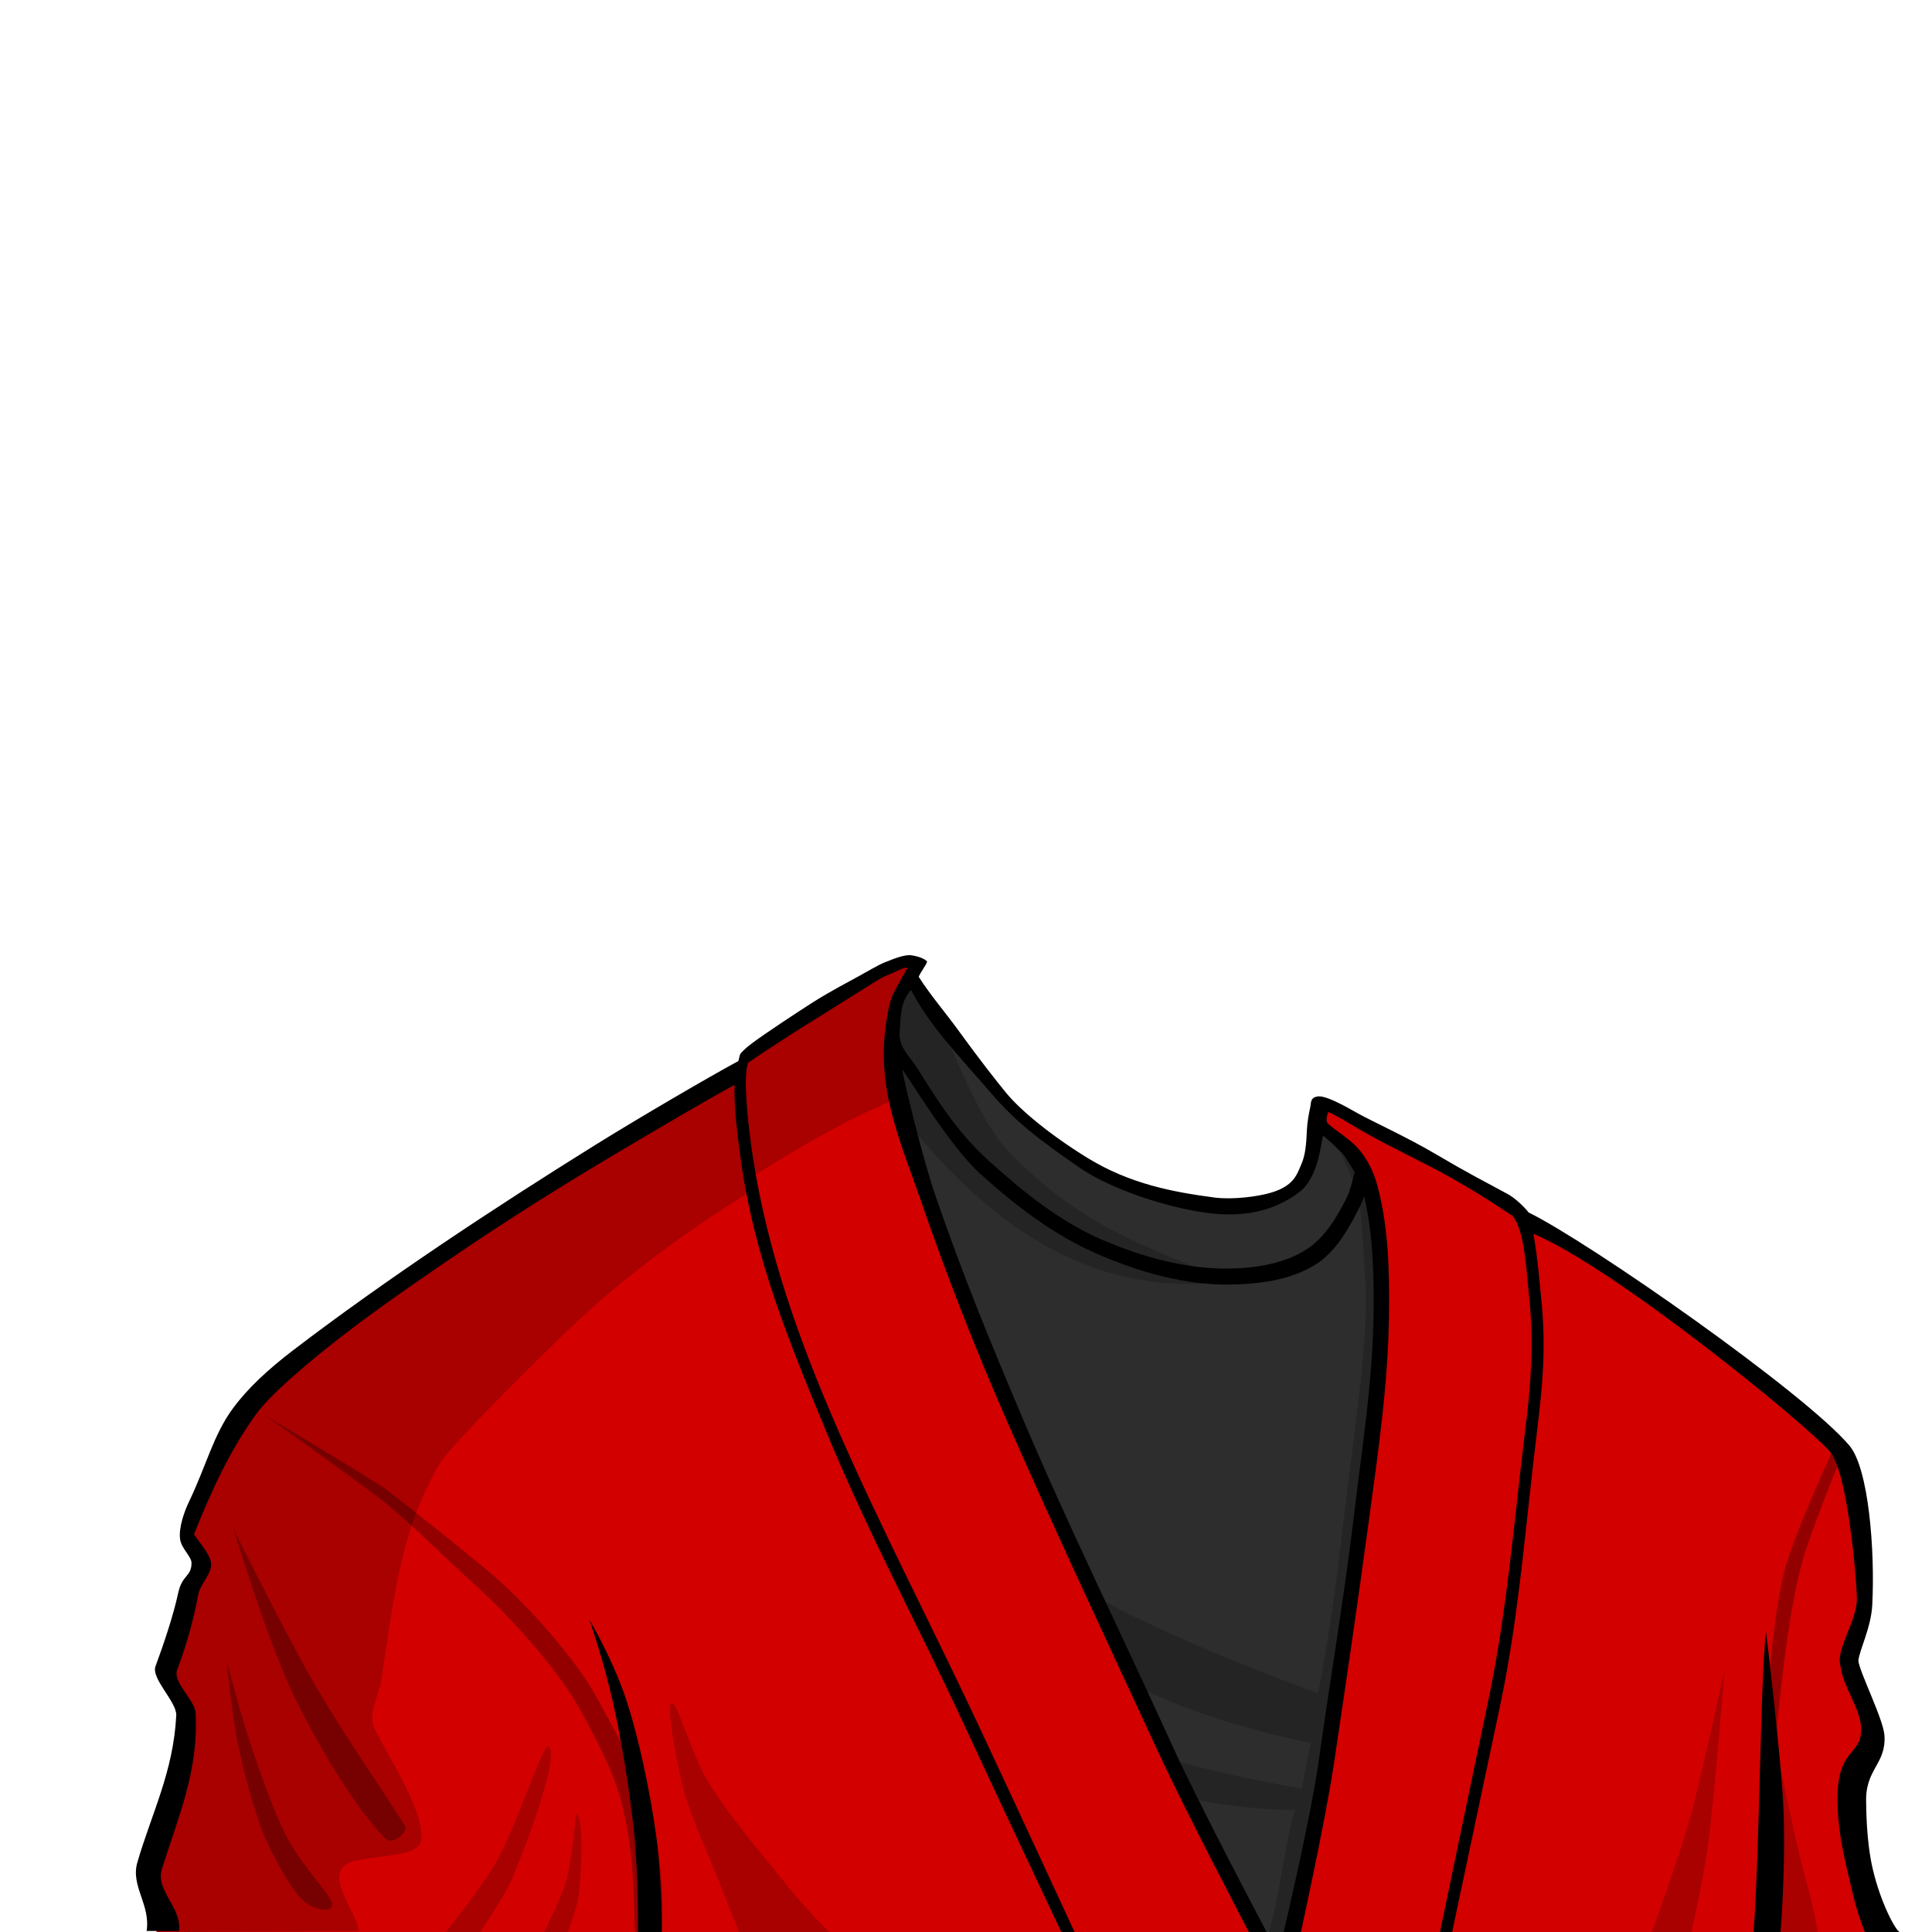
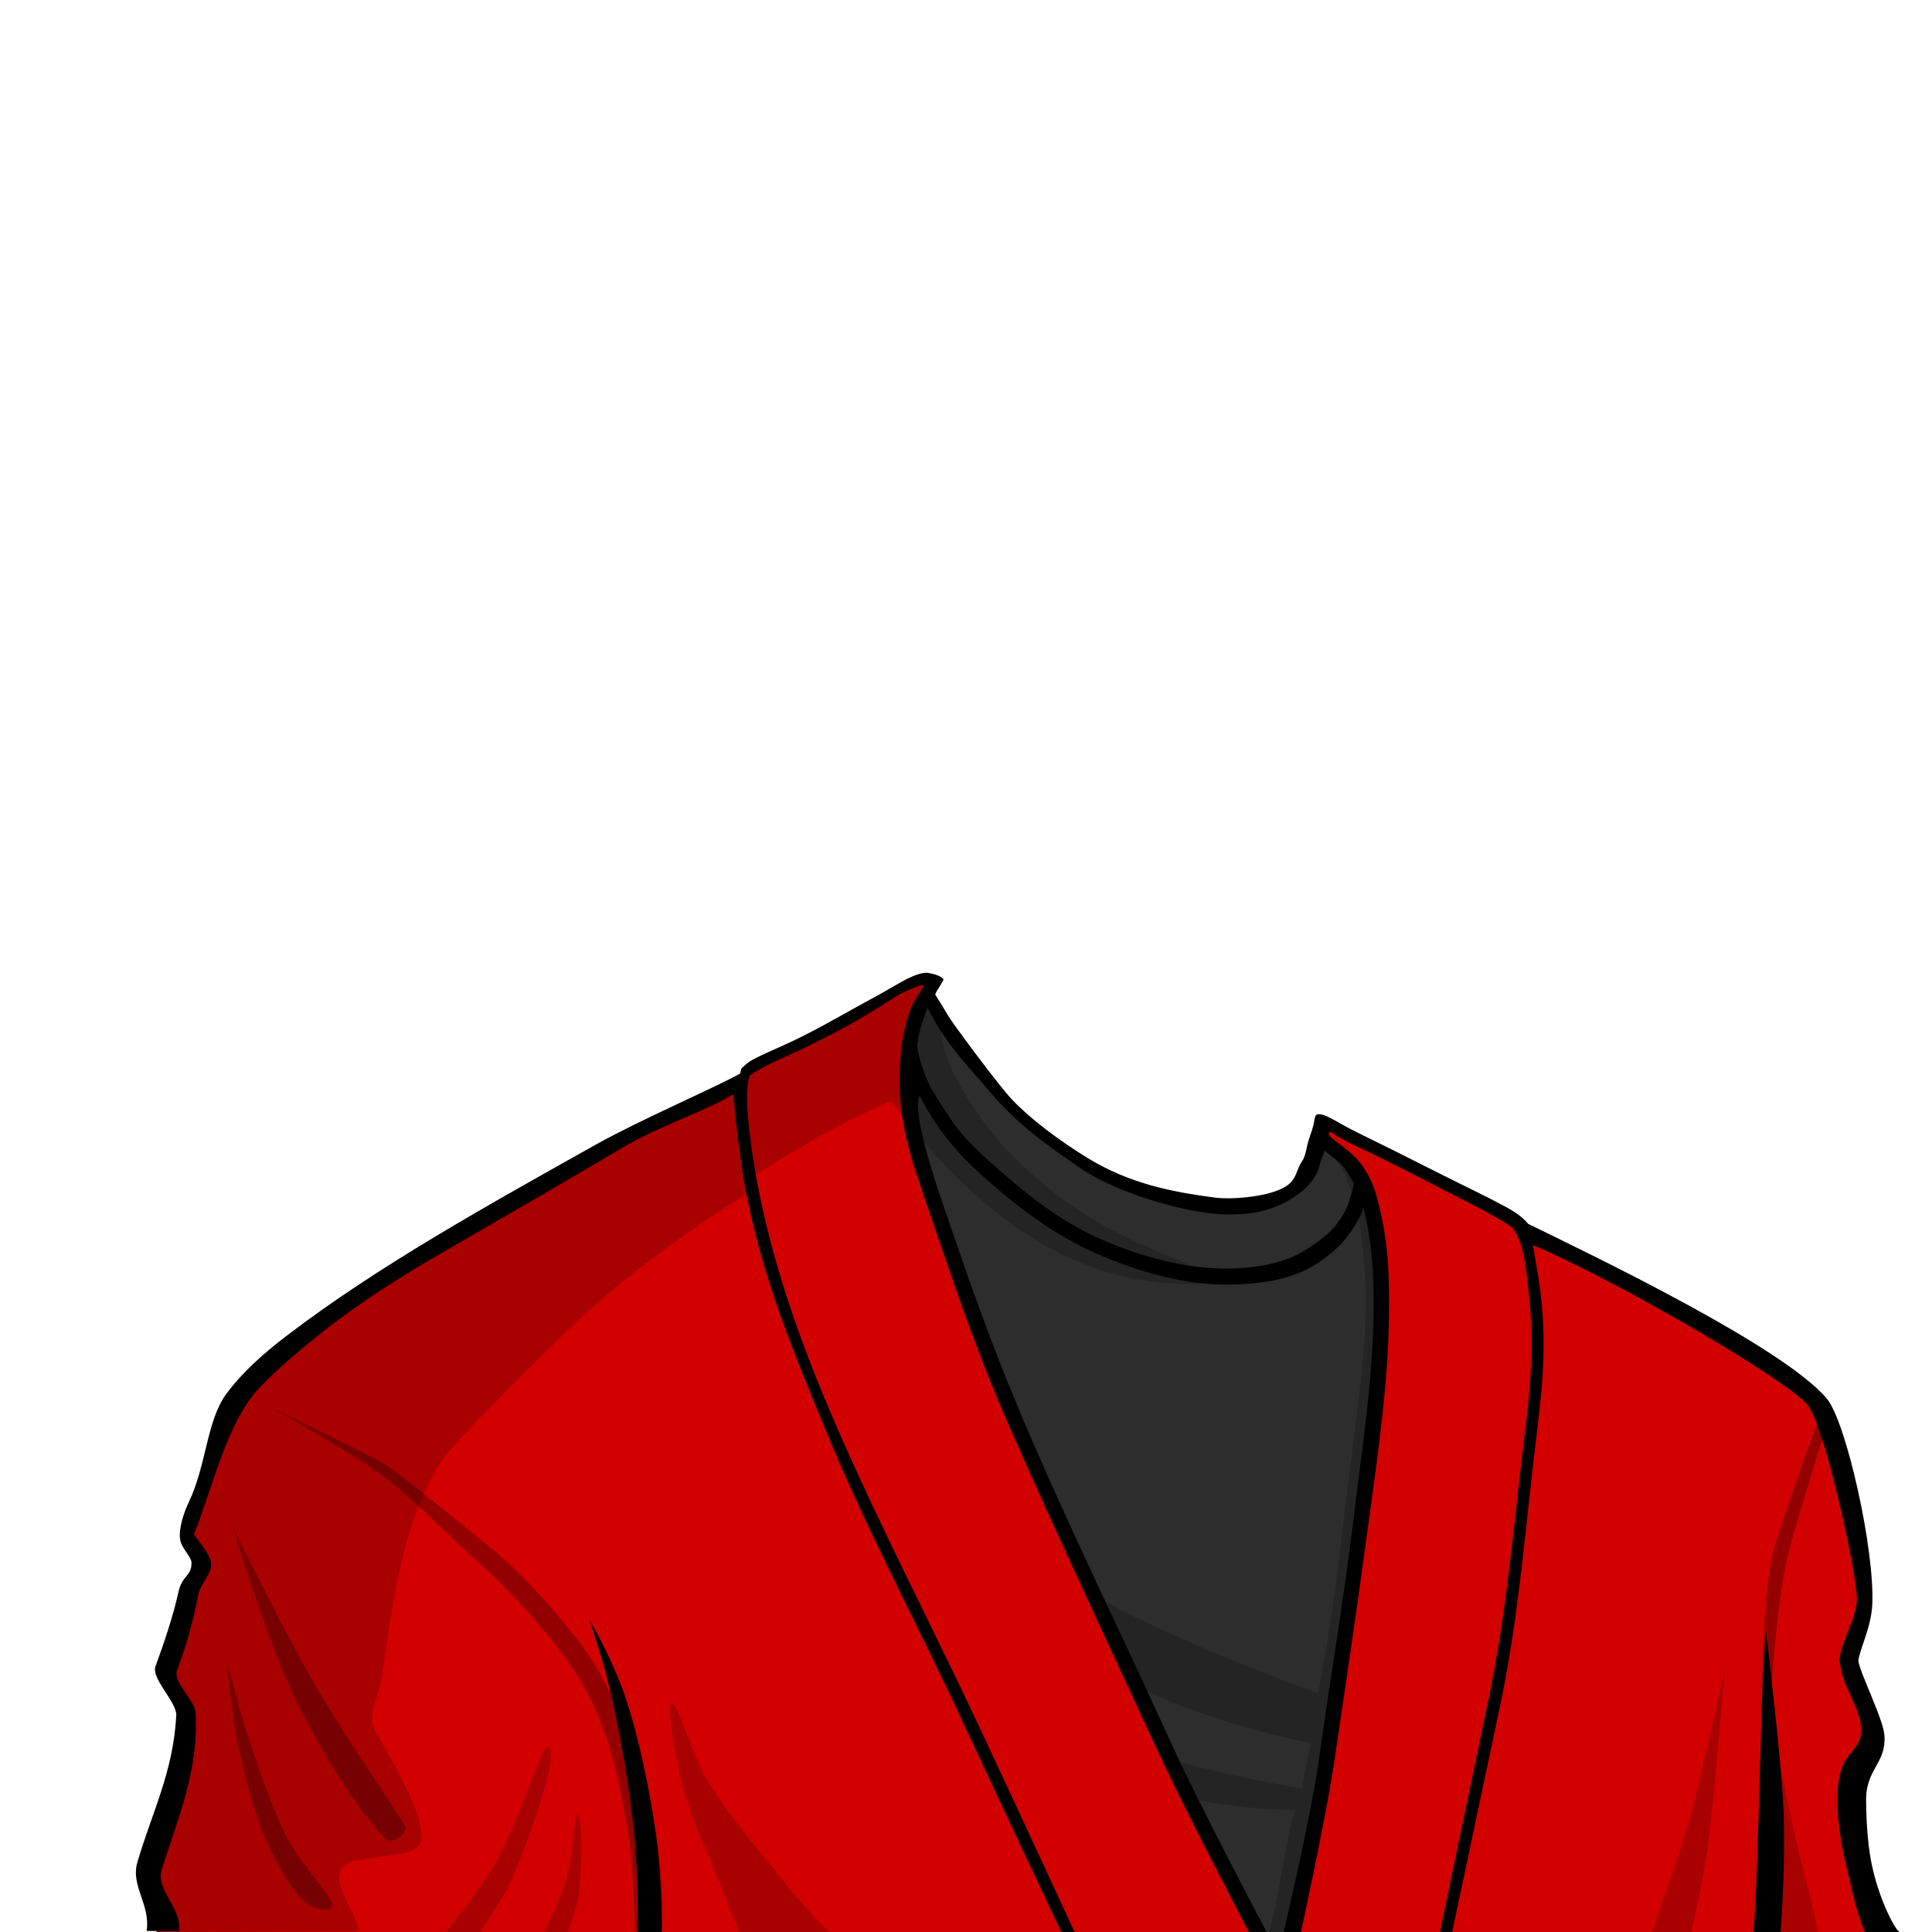
<svg xmlns="http://www.w3.org/2000/svg" version="1.1" id="svg1152" width="400" height="400" viewBox="0 0 400 400" xml:space="preserve">
  <defs id="defs1156" />
-   <g id="layer5" style="display:none">
-     <path d="m 213.633,151.294 -13.549,47.147 c 0,0 -9.099,12.312 -5.117,20.181 3.309,6.541 11.664,13.756 15.768,16.768 9.037,6.637 27.301,15.592 38.175,17.004 l 11.331,-1.564 2.825,-2.824 5.224,-2.259 3.813,-10.875 18.428,-23.087 z" style="fill:#cd976d;fill-opacity:1;fill-rule:nonzero;stroke:none;stroke-width:1.333" id="path2468" />
-     <path d="m 200.083,198.441 c 0,0 -8.332,14.431 -4.035,22.587 1.244,2.359 7.896,7.777 9.011,9.009 1.995,2.205 15.875,-2.315 23.512,-1.913 11.391,0.597 25.193,0.157 29.891,1.567 6.339,1.901 13.099,2.665 15.471,2.891 l 16.597,-20.793 -76.897,-60.493 z" style="opacity:0.2;fill:#000000;fill-opacity:1;fill-rule:nonzero;stroke:none;stroke-width:1.333" id="path2478" />
-     <path d="m 211.645,149.528 c -1.011,4.997 -6.2,23.825 -7.369,28.788 -0.956,4.064 -1.957,8.119 -3.072,12.143 -0.516,1.859 -1.075,3.703 -1.633,5.549 -0.187,0.616 -0.955,1.863 -0.881,2.475 0.02,0.169 0.807,2.383 1.111,1.937 3.688,-5.387 5.037,-14.187 7.127,-20.381 1.491,-4.419 7.061,-22.687 8.552,-27.104 0,0 -3.833,-3.407 -3.833,-3.407" style="fill:#000000;fill-opacity:1;fill-rule:nonzero;stroke:none;stroke-width:1.333" id="path2488" />
-     <path d="m 293.276,213.319 c -2.837,2.044 -16.283,19.912 -18.592,22.531 -1.879,2.131 -4.417,10.851 -7.529,10.948 -2.104,0.065 -1.741,-3.725 -1.193,-5.332 0.263,-0.769 21.288,-30.909 21.288,-30.909 0,0 6.027,2.763 6.027,2.763" style="fill:#000000;fill-opacity:1;fill-rule:nonzero;stroke:none;stroke-width:1.333" id="path2492" />
+   <g id="layer1" style="display:none">
+     <path id="path1" style="display:inline;fill:#cd976d;fill-opacity:1;stroke-width:1.333" d="m 193.93,166.84 1.078,43.145 c 0,0 -14.377,11.445 -33.821,20.382 -19.444,8.937 -48.189,23.193 -48.189,23.193 l 6.319,8.687 c 50.079,27.704 95.837,40.89 148.982,57.818 24.626,-14.71 45.154,-30.393 68.487,-47.329 -18.03,-7.051 -46.286,-22.333 -63.153,-27.476 -0.852,-0.855 -1.652,-1.759 -2.355,-2.803 1.814,-8.851 6.966,-28.238 9.269,-37.263 z" />
+     <path id="path5" style="display:inline;opacity:0.2;fill:#000000;fill-opacity:1;fill-rule:nonzero;stroke:none;stroke-width:1.333" d="m 193.938,166.844 c 0.197,14.344 1.197,28.034 1.078,43.008 l -0.012,0.006 0.004,0.127 c 0,0 -14.076,11.064 -33.541,20.651 -17.053,8.399 -30.755,16.817 -48.329,22.865 l 6.179,8.745 c 8.373,4.632 16.619,8.829 24.805,12.734 21.56,-9.679 53.607,-26.117 58.071,-28.581 8.466,-4.674 19.343,-8.477 26.706,-9.891 12.576,-2.415 23.942,-2.272 30.194,-1.117 6.479,1.197 10.265,2.258 12.637,2.483 l 3.476,-12.74 c 0.844,-3.496 4.084,-16.575 4.943,-19.941 z" />
+     <path id="path8" style="display:inline;fill:#000000;fill-opacity:1;fill-rule:nonzero;stroke:none;stroke-width:1.333" d="m 192.536,164.876 c -0.021,5.69 0.606,18.281 0.75,24.53 0.353,15.304 -0.171,20.325 -1.904,21.715 -3.569,2.863 -21.062,14.373 -42.727,24.944 -14.47,7.06 -33.286,16.362 -36.005,17.483 l 1.488,2.294 c 2.718,-1.153 21.488,-9.616 35.668,-16.853 23.193,-11.837 43.079,-24.437 44.754,-26.324 1.86,-2.096 2.191,-13.859 1.97,-21.141 -0.196,-6.472 -0.661,-18.528 -0.556,-23.341 z" />
+     <path id="path11-4" style="display:inline;fill:#000000;fill-opacity:1;fill-rule:nonzero;stroke:none;stroke-width:1.333" d="m 278.761,203.642 c 0,0 -12.934,49.431 -13.197,50.2 -0.548,1.607 -0.911,5.397 1.193,5.332 2.827,-0.088 3.956,-8.013 4.953,-12.549 0,0 19.589,8.511 29.384,12.469 11.998,4.849 35.071,14.338 35.071,14.338 l 1.765,-1.636 c 0,0 -23.621,-10.911 -35.545,-15.729 -9.942,-4.016 -29.825,-12.642 -29.825,-12.642 1.676,-6.183 9.487,-34.703 11.039,-38.011 z" />
  </g>
  <g id="g1160">
-     <path d="m 32.389,400 c 0.454,-2.898 -3.196,-9.565 -2.099,-12.755 4.501,-13.09 6.253,-17.416 8.973,-31.829 0.473,-2.508 -3.808,-6.687 -5.021,-10.802 2.258,-6.336 4.238,-11.576 6.805,-21.01 0.56,-2.059 -1.857,-4.313 -1.918,-6.481 -0.063,-2.263 1.956,-4.495 2.952,-6.571 6.34,-13.207 11.466,-22.287 22.919,-31.039 16.939,-12.941 32.926,-24.856 57.583,-40.656 8.684,-4.854 19.399,-11.13 29.58,-16.696 0.756,-0.413 2.388,-3.734 5.594,-6.519 0.917,-0.343 6.845,-4.783 7.765,-5.119 3.179,-1.161 8.78,-5.955 11.922,-7.433 1.447,-0.679 11.609,-5.951 12.272,-4.541 0.44,0.935 -0.499,2.866 -0.806,3.961 3.796,5.799 7.15,9.786 11.057,15.34 11.396,19.042 36.108,28.666 45.252,30.487 9.144,1.821 11.579,1.578 15.831,0.895 4.865,-0.781 8.611,-5.723 10.109,-10.168 1.889,-5.603 2.173,-10.518 2.754,-10.518 1.905,0 5.107,1.293 12.873,6.128 6.84,4.259 13.749,7.652 20.913,10.947 5.764,2.911 7.652,4.724 9.984,7.828 13.084,7.406 57.701,39.831 64.203,47.562 4.24,5.04 4.107,18.673 3.784,31.125 -0.089,3.445 -2.709,5.639 -2.243,9.192 0.983,7.5 3.978,10.447 4.089,18.046 0.049,3.359 -4.134,9.373 -4.008,12.754 -2.358,2.746 1.704,3.887 1.703,5.496 -0.023,13.316 5.285,19.554 5.73,22.374 z" style="display:inline;fill:#d30000;fill-opacity:1;fill-rule:nonzero;stroke:none;stroke-width:1.333" id="path2416" />
-     <path style="display:inline;fill:#2d2d2d;fill-opacity:1;stroke:none;stroke-width:1px;stroke-linecap:butt;stroke-linejoin:miter;stroke-opacity:1" d="m 186.577,206.208 c 2.308,-3.04 0.446,-3.607 2.994,-4.011 l 6.448,8.948 9.906,13.805 11.034,12.163 18.63,9.146 20.155,3.726 11.009,-3.218 4.722,-7.207 2.144,-6.572 7.617,7.338 3.126,10.157 1.655,26.28 -6.971,64.441 L 268.033,400 H 259.845 l -15.651,-31.611 -22.745,-48.09 c 0,0 -14.296,-34.194 -22.08,-51.53 -7.784,-17.336 -14.448,-39.988 -14.147,-47.375 0.301,-7.387 1.355,-15.185 1.355,-15.185 z" id="path2" />
-     <path style="display:inline;fill:#000000;fill-opacity:0.3;fill-rule:nonzero;stroke:none;stroke-width:1.333" d="m 78.873,310.441 c 5.384,4.139 12.014,10.963 18.937,17.195 9.188,8.27 18.496,19.237 22.416,26.544 5.513,10.277 8.128,15.304 9.734,25.079 1.245,7.58 1.254,13.455 1.476,20.765 h 5.561 c 0,0 0.892,-9.621 -1.658,-22.245 -1.454,-7.198 -5.328,-14.594 -12.101,-26.876 -3.725,-6.755 -13.527,-18.504 -22.783,-26.151 -6.665,-5.507 -14.76,-11.965 -20.607,-16.442 -2.255,-1.727 -24.96,-15.275 -24.96,-15.275 0,0 17.587,12.488 23.986,17.407 z" id="path11" />
-     <path id="path2550" style="display:inline;opacity:0.2;fill:#000000;fill-opacity:1;fill-rule:nonzero;stroke:none;stroke-width:1.333" d="m 165.615,210.656 c -0.92,0.336 -6.199,3.971 -7.117,4.314 -3.981,1.489 -3.641,3.946 -4.913,4.729 -9.988,6.147 -22.841,14.808 -31.48,19.637 -22.741,14.842 -42.561,28.793 -59.5,41.734 -11.453,8.752 -15.142,17.952 -21.482,31.158 -0.684,1.424 -2.161,3.254 -1.936,5.318 0.228,2.091 2.161,4.423 1.83,6.818 -0.942,6.817 -4.252,14.234 -5.228,18.822 -1.048,4.928 3.097,8.423 2.67,11.916 -1.298,10.615 -5.384,17.278 -7.928,32.357 -0.583,3.745 2.67,8.883 2.098,12.539 l 41.596,-0.166 c -0.007,-3.472 -6.411,-10.334 -2.959,-13.557 2.682,-2.504 15.3,-1.1 15.92,-5.162 0.888,-5.816 -6.712,-17.201 -9.631,-23.217 -1.496,-3.084 0.901,-6.767 1.391,-10.033 2.738,-18.285 4.189,-31.386 12.082,-44.825 1.942,-3.306 16.429,-17.847 25.838,-26.956 12.81,-12.402 26.423,-21.824 38.547,-29.477 0.38,-0.24 -0.292,-2.608 0.09,-2.845 9.68,-6.013 18.326,-11.276 28.984,-15.788 21.441,28.798 44.335,40.76 70.332,37.309 -18.877,-7.503 -31.632,-12.072 -45.973,-26.82 -4.716,-4.85 -9.576,-16.01 -12.203,-22.232 -1.63,-3.86 -6.2,-12.829 -6.759,-13.666 -0.524,-2.565 0.369,-3.917 -2.542,-3.806 -2.911,0.112 -18.128,9.957 -21.726,11.897 z m 109.466,22.826 c 0,0 3.719,7.151 5.233,11.768 1.611,4.911 1.608,7.506 2.383,20.497 0.738,12.361 -3.034,35.522 -5.258,55.196 -1.038,9.178 -2.58,19.263 -4.536,29.655 -16.206,-5.929 -35.941,-14.114 -47.562,-20.898 l 10.625,19.758 c 11.159,5.428 24.473,9.143 35.438,11.447 -0.721,3.127 -1.282,6.632 -1.9,9.338 -6.373,-0.919 -17.279,-3.23 -27.114,-5.945 l 2.826,7.826 c 6.274,1.418 15.276,2.654 22.882,2.587 -2.437,8.489 -2.811,16.353 -5.395,25.288 h 4.889 c 0,0 0.654,-8.967 3.885,-22.048 2.797,-11.324 3.334,-18.269 5.844,-31.074 0.653,-5.142 1.047,-16.344 2.599,-25.682 3.078,-18.531 5.885,-42.485 5.778,-55.472 -0.105,-12.763 -0.52,-16.452 -2.107,-21.289 -1.684,-5.131 -8.509,-10.953 -8.509,-10.953 z m 82.003,111.931 c 0,0 -4.841,22.685 -7.242,31.225 C 347.44,385.178 342.008,400 342.008,400 h 8.172 c 0,0 2.374,-10.168 3.523,-18.625 1.149,-8.457 3.381,-35.961 3.381,-35.961 z m -218.033,7.207 c -1.155,0.213 0.87,11.611 2.371,17.445 1.499,5.827 4.37,11.86 6.605,17.445 2.142,5.351 4.977,12.488 4.977,12.488 h 18.662 c 0,0 -4.481,-4.345 -8.566,-9.439 -6.366,-7.938 -11.503,-13.819 -16.09,-21.002 -3.931,-6.157 -6.655,-17.177 -7.959,-16.938 z m 228.521,8.274 c 0,0 -0.059,5.025 0.231,10.488 0.302,5.687 0.329,8.868 0.09,15.153 C 367.709,391.402 365.846,400 365.846,400 h 10.467 c 0,0 -0.394,-3.112 -1.841,-8.594 -1.337,-5.067 -2.008,-7.446 -3.677,-15.142 -1.567,-7.223 -3.222,-15.369 -3.222,-15.369 z m -254.096,0.703 c -1.125,-0.444 -6.534,16.674 -11.01,24.389 C 99.571,390.977 92.305,400 92.305,400 h 7.113 c 0,0 5.051,-7.38 6.775,-11.473 3.611,-8.569 9.843,-25.92 7.283,-26.93 z m 5.758,14.059 c -1e-5,0 -0.782,9.754 -2.201,14.396 C 116.029,393.337 112.629,400 112.629,400 h 4.912 c 0,0 1.866,-4.833 2.201,-7.238 0.789,-5.65 1.114,-16.947 -0.508,-17.105 z" />
-     <path id="path4" style="color:#000000;display:inline;fill:#000000;-inkscape-stroke:none" d="m 183.145,199.262 c -1.439,0.577 -3.745,1.987 -5.503,2.935 -5.685,3.065 -7.893,4.317 -12.54,7.389 -4.647,3.072 -9.518,6.295 -11.001,7.729 -1.101,1.065 -0.817,0.858 -1.233,2.364 -6.417,3.468 -20.751,11.859 -29.496,17.295 -21.08,13.104 -43.718,28.089 -62.652,42.557 -5.097,3.894 -9.323,7.77 -12.455,12 -4.082,5.512 -5.543,11.908 -9.161,19.444 -0.94,1.958 -2.149,5.334 -1.818,7.698 0.273,1.944 2.369,3.607 2.366,4.919 -0.007,2.9 -1.948,2.395 -2.77,6.257 -0.965,4.537 -3.037,10.697 -4.685,15.123 -0.956,2.567 4.432,7.405 4.295,10.171 -0.583,11.708 -5.134,20.354 -8.059,30.465 -1.419,4.906 2.772,8.734 1.92,14.176 1.84,-0.013 4.879,0.013 6.719,0 0.558,-4.974 -4.948,-8.368 -3.559,-12.814 3.285,-10.511 7.619,-20.215 6.988,-32.264 -0.146,-2.792 -4.79,-6.355 -3.822,-8.977 1.832,-4.964 3.354,-10.047 4.309,-15.34 0.464,-2.575 2.766,-4.321 2.721,-6.562 -0.037,-1.82 -2.191,-4.131 -3.555,-6.168 3.614,-8.981 7.617,-17.864 13.383,-25.555 2.344,-2.913 6.176,-6.372 9.754,-9.404 8.976,-7.605 18.862,-14.528 30.1,-22.188 12.138,-8.273 23.113,-15.121 34.921,-22.127 8.096,-4.804 18.108,-10.71 23.777,-13.771 -0.165,4.827 0.643,10.758 1.215,14.987 2.857,21.146 10.378,38.913 17.847,57.012 8.645,20.947 19.056,40.146 28.453,60.465 C 206.208,371.364 219.729,400 219.729,400 h 2.744 c 0,0 -13.62,-29.488 -20.298,-43.686 -9.441,-20.076 -19.862,-40.105 -28.754,-60.47 -7.931,-18.164 -14.543,-36.77 -17.525,-56.161 -1.089,-7.081 -2.159,-17.264 -0.958,-19.685 3.324,-2.292 7.979,-5.314 11.453,-7.484 6.168,-3.853 7.384,-4.634 12.788,-7.997 1.102,-0.686 3.008,-2.008 4.497,-2.598 2.143,-0.848 3.967,-1.993 4.169,-1.432 0,0 -1.707,2.988 -2.763,4.934 -1.057,1.947 -1.664,6.257 -1.913,8.854 -1.201,12.549 3.58,22.984 7.309,33.812 5.632,16.352 11.336,30.895 18.035,46.191 10.177,23.236 19.892,43.801 31.33,68.559 C 245.666,375.433 258.559,400 258.559,400 h 3.682 c 0,0 -13.835,-26.064 -19.498,-38.525 -11.054,-24.324 -21.432,-45.188 -31.279,-68.445 -6.554,-15.479 -12.363,-29.632 -17.895,-45.783 -2.712,-7.918 -6.942,-25.6 -6.728,-25.75 0.214,-0.15 9.574,15.606 15.968,21.399 7.458,6.756 15.532,12.966 24.865,16.934 8.425,3.582 17.607,6.238 26.902,6.125 5.965,-0.072 12.8,-0.888 18.021,-4.293 4.376,-2.854 7.159,-8.198 9.301,-12.584 0.213,-0.437 0.356,-0.943 0.5,-1.447 1.85,7.689 2.07,15.865 1.99,23.973 -0.138,14.135 -2.305,27.427 -4.092,42.393 -1.981,16.59 -4.865,33.506 -7.289,50.711 C 271.324,376.66 265.766,400 265.766,400 h 3.575 c 0,0 5.01,-22.739 6.8,-34.645 2.567,-17.08 5.044,-34.072 7.314,-50.847 1.956,-14.451 3.992,-28.409 4.133,-42.875 0.085,-8.696 -0.12,-17.694 -2.451,-26.303 -0.791,-2.922 -2.187,-5.554 -3.953,-7.562 -1.982,-2.254 -6.272,-4.725 -6.444,-5.442 -0.188,-0.784 0.016,-1.359 0.249,-2.102 0.566,0.24 2.483,1.215 4.336,2.34 6.031,3.662 10.448,5.678 16.906,9.021 6.846,3.545 12.534,7.22 17.003,10.208 2.356,3.206 2.686,9.83 3.47,17.909 0.872,8.991 0.212,17.181 -0.926,26.389 -2.317,18.76 -3.747,37.475 -7.679,56.154 C 304.804,367.897 298.131,400 298.131,400 h 2.517 c 0,0 6.672,-31.359 9.984,-47.095 3.912,-18.585 5.251,-37.628 7.602,-56.661 1.136,-9.199 1.852,-17.141 0.934,-26.611 -0.383,-3.947 -0.843,-9.376 -1.689,-14.189 16.884,7.069 56.891,39.756 61.42,45.139 3.488,4.145 5.312,24.226 5.547,30.004 0.205,5.05 -4.549,10.706 -3.352,14.549 0.52,4.174 4.154,8.649 4.234,12.74 0.114,5.751 -4.96,3.808 -4.904,14.824 0.024,4.821 0.843,9.647 2.145,14.984 1.014,4.158 1.579,7.524 3.541,12.316 1.349,-0.019 5.564,0.019 7.205,0 -0.815,-0.219 -3.954,-6.034 -5.584,-13.047 -1.373,-5.909 -1.33,-12.756 -1.365,-13.688 -0.262,-7.046 4.14,-7.906 3.797,-13.895 -0.193,-3.358 -5.067,-12.936 -5.412,-15.504 0.215,-2.276 2.635,-6.844 2.879,-11.545 0.588,-11.355 -0.736,-28.278 -4.721,-33.016 -9.168,-10.898 -53.747,-42.063 -66.416,-48.273 -1.056,-1.347 -2.94,-3.062 -4.32,-3.808 -5.65,-3.056 -8.127,-4.274 -14.998,-8.324 -5.904,-3.479 -13.26,-6.826 -15.983,-8.357 -2.723,-1.531 -6.764,-3.852 -8.467,-3.523 -1.517,0.293 -1.23,1.256 -1.479,2.354 -0.249,1.098 -0.597,3.027 -0.659,4.491 -0.14,3.286 -0.358,5.336 -1.151,7.163 -0.934,2.152 -1.522,4.415 -6.086,5.842 -2.927,0.915 -8.31,1.543 -11.917,1.066 -8.666,-1.147 -17.516,-2.83 -26.249,-8.184 -7.496,-4.596 -13.894,-9.848 -16.89,-13.508 -2.006,-2.451 -5.191,-6.465 -10.085,-13.198 -2.505,-3.447 -5.484,-6.898 -7.961,-10.739 -0.197,-0.306 1.91,-3.001 1.666,-3.269 -0.545,-0.6 -1.865,-1.066 -3.246,-1.257 -1.381,-0.192 -3.647,0.729 -5.521,1.48 z m 22.243,27.288 c 4.871,5.634 9.367,9.151 18.107,15.19 7.337,5.069 21.107,9.203 29.217,9.642 6.759,0.366 11.896,-1.294 16.216,-4.502 3.139,-2.331 4.008,-7.05 4.288,-8.181 0.346,-1.397 0.432,-2.742 0.755,-3.556 0.038,-0.095 3.994,3.531 4.516,4.348 0.696,1.09 1.375,2.135 1.977,3.168 -0.451,1.949 -1.013,4.012 -1.588,5.189 -2.061,4.219 -4.669,8.412 -8.314,10.789 -4.527,2.952 -10.514,3.937 -16.188,4.006 -8.755,0.106 -17.67,-2.336 -25.857,-5.816 -8.967,-3.812 -16.63,-10.007 -23.91,-16.602 -6.217,-5.632 -10.204,-11.903 -14.619,-18.941 -1.657,-2.641 -3.894,-4.364 -3.74,-7.499 0.283,-3.152 0.013,-6.165 2.365,-8.829 3.903,7.466 9.515,13.196 16.776,21.595 z m -83.332,108.844 c 0,0 2.909,8.515 4.742,16.598 1.833,8.083 3.544,18.496 4.462,27.221 0.918,8.725 0.846,20.787 0.846,20.787 h 4.912 c 0,0 0.046,-11.25 -1.186,-20.109 -1.232,-8.859 -3.574,-20.238 -6.325,-28.407 -2.751,-8.169 -7.451,-16.09 -7.451,-16.09 z m 243.583,2.413 c -1.2,9.905 -1.291,44.861 -2.58,62.193 h 5.574 c 0,0 1.044,-11.971 0.648,-24.637 -0.308,-9.852 -3.643,-37.557 -3.643,-37.557 z" />
-     <path id="path6" style="fill:#000000;stroke:none;stroke-width:1px;stroke-linecap:butt;stroke-linejoin:miter;stroke-opacity:1;fill-opacity:0.3" d="m 46.946,343.952 c 0,0 1.146,12.145 2.635,18.683 1.488,6.538 3.752,15.023 6.467,20.359 2.715,5.337 5.73,10.577 8.623,11.737 2.893,1.16 4.215,0.703 4.072,-0.719 -0.143,-1.422 -6.207,-7.753 -9.102,-13.174 -2.894,-5.421 -5.567,-13.239 -7.665,-19.401 -2.098,-6.162 -5.03,-17.485 -5.03,-17.485 z m 1.437,-27.305 c 0,0 7.315,24.196 12.934,35.449 5.105,10.223 12.701,22.915 18.683,28.743 1.144,1.114 4.692,-1.529 3.832,-2.874 -5.125,-8.023 -12.887,-19.218 -18.683,-29.222 -6.051,-10.444 -16.766,-32.096 -16.766,-32.096 z" />
-     <path style="fill:#000000;fill-opacity:0.3;stroke:none;stroke-width:1px;stroke-linecap:butt;stroke-linejoin:miter;stroke-opacity:1" d="m 365.819,352.488 c 0,0 1.394,-19.919 3.997,-28.554 2.669,-8.853 10.287,-25.016 10.287,-25.016 l 1.297,2.197 c 0,0 -6.363,15.398 -8.4,22.737 -3.837,13.822 -6.053,44.532 -6.053,44.532 z" id="path15" />
+     <path d="m 32.389,400 c 0.454,-2.898 -3.196,-9.565 -2.099,-12.755 4.501,-13.09 6.253,-17.416 8.973,-31.829 0.473,-2.508 -3.808,-6.687 -5.021,-10.802 2.258,-6.336 4.238,-11.576 6.805,-21.01 0.56,-2.059 -1.857,-4.313 -1.918,-6.481 -0.063,-2.263 1.259,-5.715 2.255,-7.79 5.992,-14.252 9.899,-22.984 21.352,-31.736 16.939,-12.941 35.19,-22.94 59.847,-38.74 8.684,-4.854 19.922,-9.737 30.102,-15.303 0.756,-0.413 2.91,-1.295 6.116,-4.081 0.917,-0.343 8.238,-3.738 9.158,-4.074 3.179,-1.161 9.302,-6.304 12.445,-7.781 1.447,-0.679 7.429,-5.428 8.092,-4.019 0.44,0.935 2.811,-0.879 4.506,-0.132 -1.081,5.277 3.057,8.828 6.964,14.382 11.396,19.042 36.108,28.666 45.252,30.487 9.144,1.821 11.579,1.578 15.831,0.895 4.865,-0.781 8.118,-3.137 9.617,-7.582 1.889,-5.603 1.564,-9.734 2.145,-9.734 1.905,0 5.022,2.271 13.396,5.954 8.495,3.737 13.836,7.042 21.001,10.338 5.764,2.911 7.652,4.724 9.984,7.828 13.084,7.406 53.144,26.654 59.647,34.385 4.24,5.04 9.156,29.264 8.833,41.717 -0.089,3.445 -2.709,5.639 -2.243,9.192 0.983,7.5 3.978,10.447 4.089,18.046 0.049,3.359 -4.134,9.373 -4.008,12.754 -2.358,2.746 1.704,3.887 1.703,5.496 -0.023,13.316 5.285,19.554 5.73,22.374 z" style="display:inline;fill:#d30000;fill-opacity:1;fill-rule:nonzero;stroke:none;stroke-width:1.333" id="path2416" />
+     <path style="display:inline;fill:#2d2d2d;fill-opacity:1;stroke:none;stroke-width:1px;stroke-linecap:butt;stroke-linejoin:miter;stroke-opacity:1" d="m 189.19,208.908 c 2.308,-3.04 1.23,-3.258 3.778,-3.663 l 3.051,5.9 9.906,13.805 11.034,12.163 18.63,9.146 20.155,3.726 11.009,-3.218 4.722,-7.207 1.774,-4.725 7.371,6.599 3.742,9.049 1.655,26.28 -6.971,64.441 L 268.033,400 H 259.845 l -15.651,-31.611 -22.745,-48.09 c 0,0 -14.296,-34.194 -22.08,-51.53 -7.784,-17.336 -12.01,-36.853 -11.708,-44.24 0.301,-7.387 1.529,-15.621 1.529,-15.621 z" id="path2" />
+     <path style="display:inline;fill:#000000;fill-opacity:0.3;fill-rule:nonzero;stroke:none;stroke-width:1.333" d="m 79.859,306.007 c 5.384,4.139 12.014,10.963 18.937,17.195 9.188,8.27 18.496,19.237 22.416,26.544 5.513,10.277 7.143,19.738 8.748,29.513 1.245,7.58 1.254,13.455 1.476,20.765 h 5.561 c 0,0 0.892,-9.621 -1.658,-22.245 -1.454,-7.198 -4.342,-19.027 -11.115,-31.31 -3.725,-6.755 -13.527,-18.504 -22.783,-26.151 -6.665,-5.507 -14.76,-11.965 -20.607,-16.442 -2.255,-1.727 -24.468,-12.319 -24.468,-12.319 0,0 17.095,9.533 23.493,14.451 z" id="path11" />
+     <path id="path2550" style="display:inline;opacity:0.2;fill:#000000;fill-opacity:1;fill-rule:nonzero;stroke:none;stroke-width:1.333" d="m 168.054,215.707 c -0.92,0.336 -8.202,3.449 -9.12,3.792 -3.981,1.489 -4.424,3.946 -5.696,4.729 -9.988,6.147 -22.746,9.852 -31.132,15.108 -23.009,14.423 -45,27.574 -61.938,40.515 -11.453,8.752 -14.272,17.603 -19.044,32.377 -0.684,1.424 -2.161,3.254 -1.936,5.318 0.228,2.091 2.161,4.423 1.83,6.818 -0.942,6.817 -4.252,14.234 -5.228,18.822 -1.048,4.928 3.097,8.423 2.67,11.916 -1.298,10.615 -5.384,17.278 -7.928,32.357 -0.583,3.745 2.67,8.883 2.098,12.539 l 41.596,-0.166 c -0.007,-3.472 -6.411,-10.334 -2.959,-13.557 2.682,-2.504 15.3,-1.1 15.92,-5.162 0.888,-5.816 -6.712,-17.201 -9.631,-23.217 -1.496,-3.084 0.901,-6.767 1.391,-10.033 2.738,-18.285 4.189,-31.386 12.082,-44.825 1.942,-3.306 16.429,-17.847 25.838,-26.956 12.81,-12.402 26.423,-21.824 38.547,-29.477 0.38,-0.24 -0.292,-2.608 0.09,-2.845 9.68,-6.013 18.326,-11.276 28.984,-15.788 21.441,28.798 44.335,40.76 70.332,37.309 -18.877,-7.503 -31.632,-12.072 -45.973,-26.82 -4.716,-4.85 -9.813,-12.334 -12.441,-18.556 -1.63,-3.86 -3.35,-16.243 -3.909,-17.08 -0.524,-2.565 -1.721,0.175 -4.632,0.287 -1.488,0.057 -4.604,2.929 -9.905,5.472 -5.071,2.432 -8.146,6.173 -9.905,7.122 z m 105.896,21.085 c 0,0 3.806,3.842 5.321,8.459 1.611,4.911 2.652,7.506 3.428,20.497 0.738,12.361 -3.034,35.522 -5.258,55.196 -1.038,9.178 -2.58,19.263 -4.536,29.655 -16.206,-5.929 -35.941,-14.114 -47.562,-20.898 l 10.625,19.758 c 11.159,5.428 24.473,9.143 35.438,11.447 -0.721,3.127 -1.282,6.632 -1.9,9.338 -6.373,-0.919 -17.279,-3.23 -27.114,-5.945 l 2.826,7.826 c 6.274,1.418 15.276,2.654 22.882,2.587 -2.437,8.489 -2.811,16.353 -5.395,25.288 h 4.889 c 0,0 0.654,-8.967 3.885,-22.048 2.797,-11.324 3.334,-18.269 5.844,-31.074 0.653,-5.142 1.047,-16.344 2.599,-25.682 3.078,-18.531 5.885,-42.485 5.778,-55.472 -0.105,-12.763 -1.478,-16.017 -3.065,-20.854 -1.684,-5.131 -8.683,-8.079 -8.683,-8.079 z m 83.135,108.622 c 0,0 -4.841,22.685 -7.242,31.225 C 347.44,385.178 342.008,400 342.008,400 h 8.172 c 0,0 2.374,-10.168 3.523,-18.625 1.149,-8.457 3.381,-35.961 3.381,-35.961 z m -218.033,7.207 c -1.155,0.213 0.87,11.611 2.371,17.445 1.499,5.827 4.37,11.86 6.605,17.445 2.142,5.351 4.977,12.488 4.977,12.488 h 18.662 c 0,0 -4.481,-4.345 -8.566,-9.439 -6.366,-7.938 -11.503,-13.819 -16.09,-21.002 -3.931,-6.157 -6.655,-17.177 -7.959,-16.938 z m 228.521,8.274 c 0,0 -0.059,5.025 0.231,10.488 0.302,5.687 0.329,8.868 0.09,15.153 C 367.709,391.402 365.846,400 365.846,400 h 10.467 c 0,0 -0.394,-3.112 -1.841,-8.594 -1.337,-5.067 -2.008,-7.446 -3.677,-15.142 -1.567,-7.223 -3.222,-15.369 -3.222,-15.369 z m -254.096,0.703 c -1.125,-0.444 -6.534,16.674 -11.01,24.389 C 99.571,390.977 92.305,400 92.305,400 h 7.113 c 0,0 5.051,-7.38 6.775,-11.473 3.611,-8.569 9.843,-25.92 7.283,-26.93 z m 5.758,14.059 c -1e-5,0 -0.782,9.754 -2.201,14.396 C 116.029,393.337 112.629,400 112.629,400 h 4.912 c 0,0 1.866,-4.833 2.201,-7.238 0.789,-5.65 1.114,-16.947 -0.508,-17.105 z" />
+     <path id="path4" style="color:#000000;display:inline;fill:#000000;-inkscape-stroke:none" d="m 186.377,203.43 c -1.353,0.759 -3.571,2.074 -5.329,3.022 -5.685,3.065 -9.035,5.113 -14.553,7.923 -5.518,2.811 -10.563,4.553 -12.046,5.988 -1.101,1.065 -0.817,0.422 -1.233,1.929 -6.417,3.468 -20.864,9.646 -29.844,14.682 -22.125,12.408 -45.111,25.128 -64.046,39.596 -5.097,3.894 -9.323,7.77 -12.455,12 -4.082,5.512 -4.15,14.869 -7.768,22.404 -0.94,1.958 -2.149,5.334 -1.818,7.698 0.273,1.944 2.369,3.607 2.366,4.919 -0.007,2.9 -1.948,2.395 -2.77,6.257 -0.965,4.537 -3.037,10.697 -4.685,15.123 -0.956,2.567 4.432,7.405 4.295,10.171 -0.583,11.708 -5.134,20.354 -8.059,30.465 -1.419,4.906 2.772,8.734 1.92,14.176 1.84,-0.013 4.879,0.013 6.719,0 0.558,-4.974 -4.948,-8.368 -3.559,-12.814 3.285,-10.511 7.619,-20.215 6.988,-32.264 -0.146,-2.792 -4.79,-6.355 -3.822,-8.977 1.832,-4.964 3.354,-10.047 4.309,-15.34 0.464,-2.575 2.766,-4.321 2.721,-6.562 -0.037,-1.82 -2.191,-4.131 -3.555,-6.168 3.614,-8.981 6.224,-20.825 11.989,-28.515 2.344,-2.913 6.176,-6.372 9.754,-9.404 8.976,-7.605 17.97,-13.652 29.751,-20.446 12.835,-7.402 25.29,-14.599 37.098,-21.604 8.096,-4.804 17.499,-7.662 23.08,-11.158 0.445,5.262 0.905,8.843 1.476,13.072 2.857,21.146 10.378,38.913 17.847,57.012 8.645,20.947 19.056,40.146 28.453,60.465 C 206.208,371.364 219.729,400 219.729,400 h 2.744 c 0,0 -13.62,-29.488 -20.298,-43.686 -9.441,-20.076 -19.862,-40.105 -28.754,-60.47 -7.931,-18.164 -14.543,-36.77 -17.525,-56.161 -1.089,-7.081 -1.81,-14.651 -0.61,-17.072 3.324,-2.292 8.309,-4.178 11.976,-6.004 7.213,-3.592 9.919,-5.081 15.323,-8.444 1.102,-0.686 3.443,-2.357 4.933,-2.946 2.143,-0.848 3.531,-1.644 3.734,-1.084 0,0 -1.901,2.894 -2.763,4.934 -0.969,2.295 -1.716,6.197 -1.964,8.794 -1.201,12.549 1.619,20.705 5.348,31.532 5.632,16.352 9.943,29.589 16.642,44.885 10.177,23.236 19.892,43.801 31.33,68.559 C 245.666,375.433 258.559,400 258.559,400 h 3.682 c 0,0 -13.835,-26.064 -19.498,-38.525 -11.054,-24.324 -21.432,-45.188 -31.279,-68.445 -6.554,-15.479 -10.969,-28.326 -16.501,-44.477 -2.712,-7.918 -5.984,-19.081 -4.551,-21.67 2.554,4.899 6.003,10.22 12.398,16.012 7.458,6.756 15.532,12.966 24.865,16.934 8.425,3.582 17.607,6.238 26.902,6.125 5.965,-0.072 12.8,-0.888 18.021,-4.293 4.376,-2.854 7.035,-5.858 9.178,-10.244 0.213,-0.437 0.356,-0.943 0.5,-1.447 1.85,7.689 2.193,13.525 2.113,21.633 -0.138,14.135 -2.305,27.427 -4.092,42.393 -1.981,16.59 -4.865,33.506 -7.289,50.711 C 271.324,376.66 265.766,400 265.766,400 h 3.575 c 0,0 5.01,-22.739 6.8,-34.645 2.567,-17.08 5.044,-34.072 7.314,-50.847 1.956,-14.451 3.992,-28.409 4.133,-42.875 0.085,-8.696 -0.243,-15.354 -2.574,-23.963 -0.791,-2.922 -2.187,-5.554 -3.953,-7.562 -1.982,-2.254 -5.757,-4.501 -5.971,-5.208 -0.092,-0.304 -0.023,0.139 0.21,-0.604 0.566,0.24 2.093,1.355 4.048,2.292 6.728,3.227 10.041,4.863 16.499,8.207 6.846,3.545 12.795,6.349 17.264,9.338 2.356,3.206 2.81,7.49 3.593,15.569 0.872,8.991 0.212,17.181 -0.926,26.389 -2.317,18.76 -3.747,37.475 -7.679,56.154 C 304.804,367.897 298.131,400 298.131,400 h 2.517 c 0,0 6.672,-31.359 9.984,-47.095 3.912,-18.585 5.251,-37.628 7.602,-56.661 1.136,-9.199 1.852,-17.141 0.934,-26.611 -0.383,-3.947 -0.966,-7.036 -1.813,-11.85 16.884,7.069 52.335,27.687 56.863,33.07 3.488,4.145 9.992,33.956 10.227,39.733 0.205,5.05 -4.549,10.706 -3.352,14.549 0.52,4.174 4.154,8.649 4.234,12.74 0.114,5.751 -4.96,3.808 -4.904,14.824 0.024,4.821 0.843,9.647 2.145,14.984 1.014,4.158 1.579,7.524 3.541,12.316 1.349,-0.019 5.564,0.019 7.205,0 -0.815,-0.219 -3.954,-6.034 -5.584,-13.047 -1.373,-5.909 -1.33,-12.756 -1.365,-13.688 -0.262,-7.046 4.14,-7.906 3.797,-13.895 -0.193,-3.358 -5.067,-12.936 -5.412,-15.504 0.215,-2.276 2.635,-6.844 2.879,-11.545 0.588,-11.355 -5.416,-38.007 -9.401,-42.745 -9.168,-10.898 -49.19,-29.994 -61.859,-36.204 -1.056,-1.347 -2.853,-2.54 -4.233,-3.286 -5.65,-3.056 -8.322,-4.191 -15.434,-7.802 -6.339,-3.218 -10.763,-5.402 -15.489,-7.717 -4.726,-2.315 -6.651,-4.013 -8.38,-3.871 -0.653,0.053 -0.649,1.141 -0.898,2.239 -0.249,1.098 -1.019,2.887 -1.306,4.324 -0.667,3.334 -0.93,2.566 -1.723,4.393 -0.934,2.152 -0.995,3.791 -5.559,5.218 -2.927,0.915 -8.31,1.543 -11.917,1.066 -8.666,-1.147 -17.516,-2.83 -26.249,-8.184 -7.496,-4.596 -13.894,-9.848 -16.89,-13.508 -2.006,-2.451 -5.191,-6.465 -10.085,-13.198 -2.505,-3.447 -2.078,-3.252 -4.555,-7.093 -0.197,-0.306 1.91,-3.001 1.666,-3.269 -0.545,-0.6 -1.865,-1.066 -3.246,-1.257 -1.381,-0.192 -3.734,0.903 -5.695,2.003 z m 19.011,23.12 c 4.871,5.634 9.367,9.151 18.107,15.19 7.337,5.069 21.107,9.203 29.217,9.642 6.759,0.366 11.848,-1.006 16.168,-4.214 3.139,-2.331 4.028,-4.71 4.309,-5.842 0.346,-1.397 0.743,-2.215 1.066,-3.03 0.038,-0.095 3.587,2.717 4.108,3.534 0.696,1.09 1.375,2.135 1.977,3.168 -0.451,1.949 -1.013,4.012 -1.588,5.189 -2.061,4.219 -4.546,6.072 -8.191,8.449 -4.527,2.952 -10.514,3.937 -16.188,4.006 -8.755,0.106 -17.67,-2.336 -25.857,-5.816 -8.967,-3.812 -16.63,-10.007 -23.91,-16.602 -6.217,-5.632 -7.126,-7.379 -11.541,-14.417 -1.657,-2.641 -3.305,-8.291 -3.152,-9.578 0.375,-3.143 1.353,-5.334 2.105,-7.629 3.903,7.466 6.109,9.55 13.37,17.949 z m -83.332,108.844 c 0,0 2.909,8.515 4.742,16.598 1.833,8.083 3.544,18.496 4.462,27.221 0.918,8.725 0.846,20.787 0.846,20.787 h 4.912 c 0,0 0.046,-11.25 -1.186,-20.109 -1.232,-8.859 -3.574,-20.238 -6.325,-28.407 -2.751,-8.169 -7.451,-16.09 -7.451,-16.09 z m 243.583,2.413 c -1.2,9.905 -1.291,44.861 -2.58,62.193 h 5.574 c 0,0 1.044,-11.971 0.648,-24.637 -0.308,-9.852 -3.643,-37.557 -3.643,-37.557 z" />
+     <path id="path6" style="fill:#000000;fill-opacity:0.3;stroke:none;stroke-width:1px;stroke-linecap:butt;stroke-linejoin:miter;stroke-opacity:1" d="m 46.946,343.952 c 0,0 1.146,12.145 2.635,18.683 1.488,6.538 3.752,15.023 6.467,20.359 2.715,5.337 5.73,10.577 8.623,11.737 2.893,1.16 4.215,0.703 4.072,-0.719 -0.143,-1.422 -6.207,-7.753 -9.102,-13.174 -2.894,-5.421 -5.567,-13.239 -7.665,-19.401 -2.098,-6.162 -5.03,-17.485 -5.03,-17.485 z m 1.437,-27.305 c 0,0 7.315,24.196 12.934,35.449 5.105,10.223 12.701,22.915 18.683,28.743 1.144,1.114 4.692,-1.529 3.832,-2.874 -5.125,-8.023 -12.887,-19.218 -18.683,-29.222 -6.051,-10.444 -16.766,-32.096 -16.766,-32.096 z" />
+     <path style="fill:#000000;fill-opacity:0.3;stroke:none;stroke-width:1px;stroke-linecap:butt;stroke-linejoin:miter;stroke-opacity:1" d="m 364.833,350.025 c 0,0 0.039,-21.274 2.642,-29.909 2.669,-8.853 9.548,-27.849 9.548,-27.849 l 1.297,2.197 c 0,0 -5.624,18.23 -7.661,25.57 -3.837,13.822 -4.699,45.886 -4.699,45.886 z" id="path15" />
  </g>
</svg>
